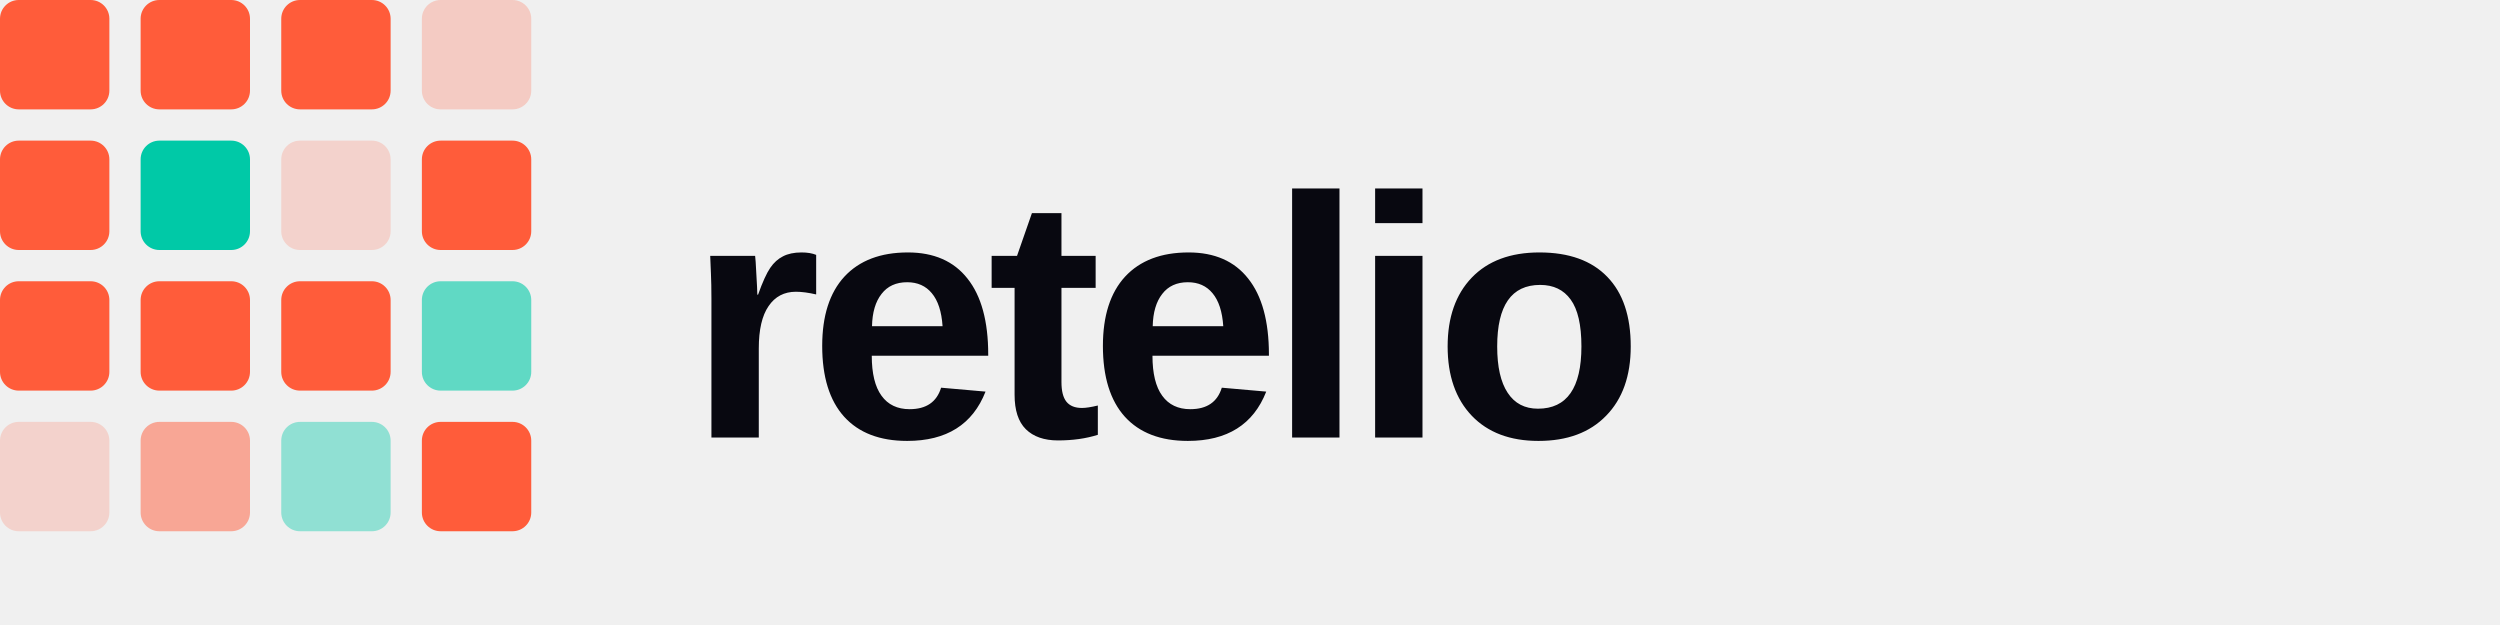
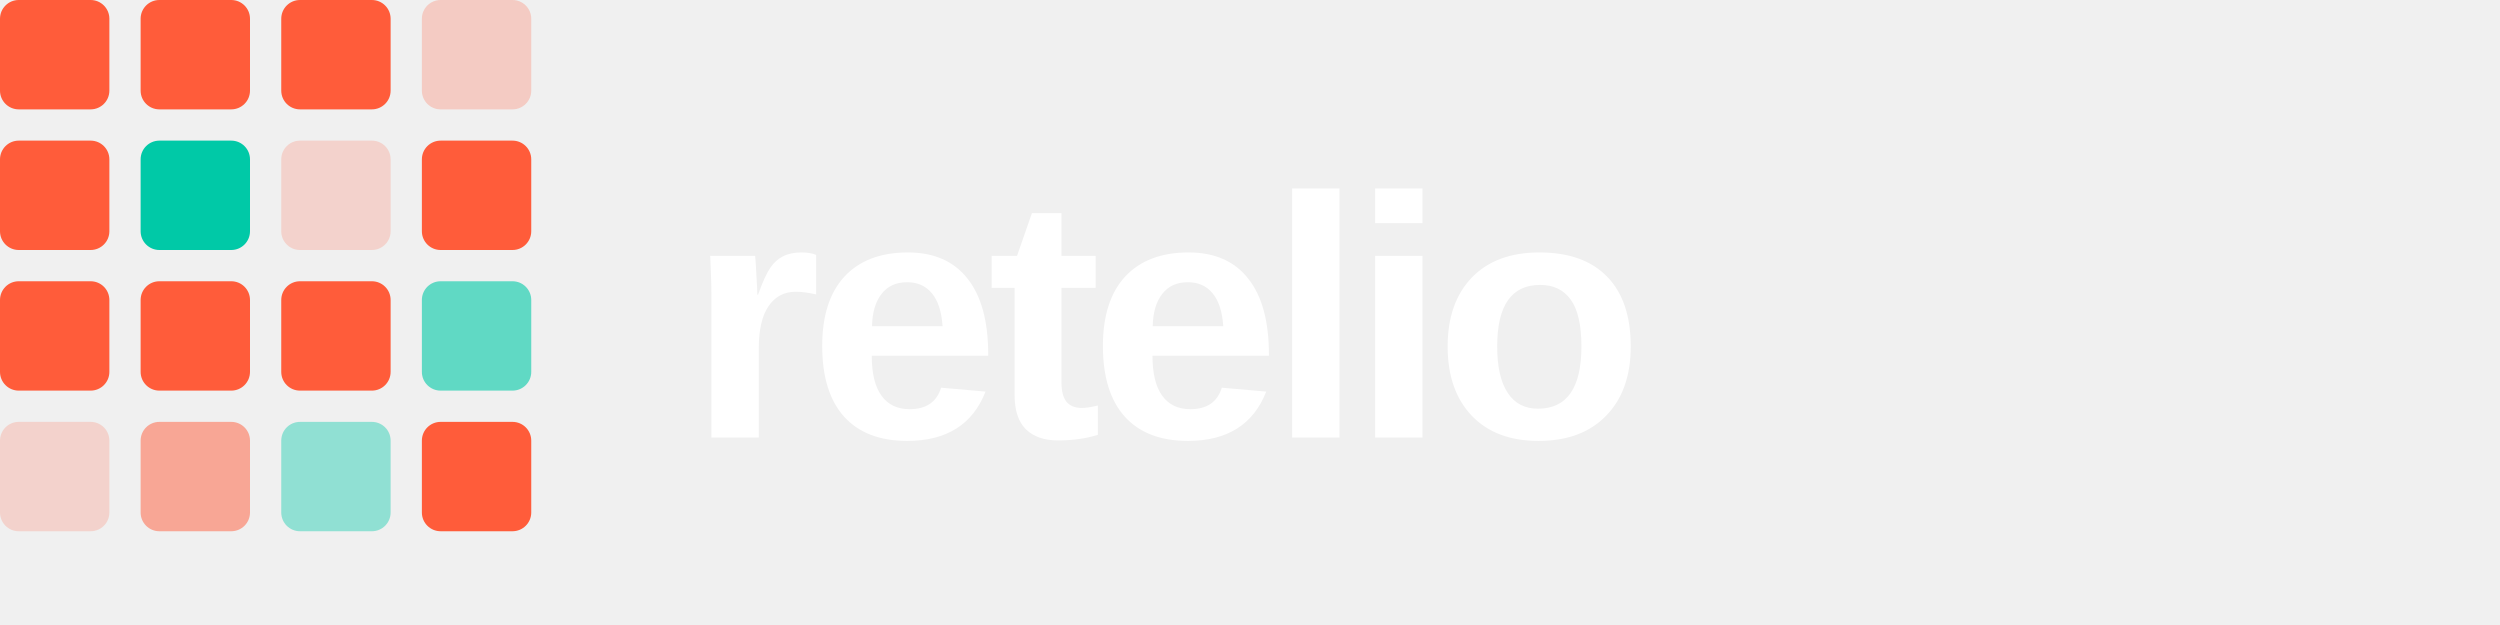
<svg xmlns="http://www.w3.org/2000/svg" width="160" height="40" viewBox="0 0 160 40" fill="none">
  <rect x="0" y="0" width="7" height="7" rx="1.2" fill="#FF5C3A" />
  <rect x="9" y="0" width="7" height="7" rx="1.2" fill="#FF5C3A" />
  <rect x="18" y="0" width="7" height="7" rx="1.2" fill="#FF5C3A" />
  <rect x="27" y="0" width="7" height="7" rx="1.2" fill="#FF5C3A" opacity="0.25" />
  <rect x="0" y="9" width="7" height="7" rx="1.2" fill="#FF5C3A" />
  <rect x="9" y="9" width="7" height="7" rx="1.2" fill="#00C9A7" />
  <rect x="18" y="9" width="7" height="7" rx="1.2" fill="#FF5C3A" opacity="0.2" />
  <rect x="27" y="9" width="7" height="7" rx="1.2" fill="#FF5C3A" />
  <rect x="0" y="18" width="7" height="7" rx="1.2" fill="#FF5C3A" />
  <rect x="9" y="18" width="7" height="7" rx="1.2" fill="#FF5C3A" />
  <rect x="18" y="18" width="7" height="7" rx="1.2" fill="#FF5C3A" />
  <rect x="27" y="18" width="7" height="7" rx="1.2" fill="#00C9A7" opacity="0.6" />
  <rect x="0" y="27" width="7" height="7" rx="1.2" fill="#FF5C3A" opacity="0.2" />
  <rect x="9" y="27" width="7" height="7" rx="1.2" fill="#FF5C3A" opacity="0.5" />
  <rect x="18" y="27" width="7" height="7" rx="1.2" fill="#00C9A7" opacity="0.4" />
  <rect x="27" y="27" width="7" height="7" rx="1.2" fill="#FF5C3A" />
-   <text x="44" y="28" font-family="'Plus Jakarta Sans', 'Helvetica Neue', Arial, sans-serif" font-size="22" font-weight="800" fill="#080810" letter-spacing="-0.8">retelio</text>
+   <text x="44" y="28" font-family="'Plus Jakarta Sans', Arial, sans-serif" font-size="22" font-weight="900" fill="white" letter-spacing="-0.8">retelio</text>
</svg>
